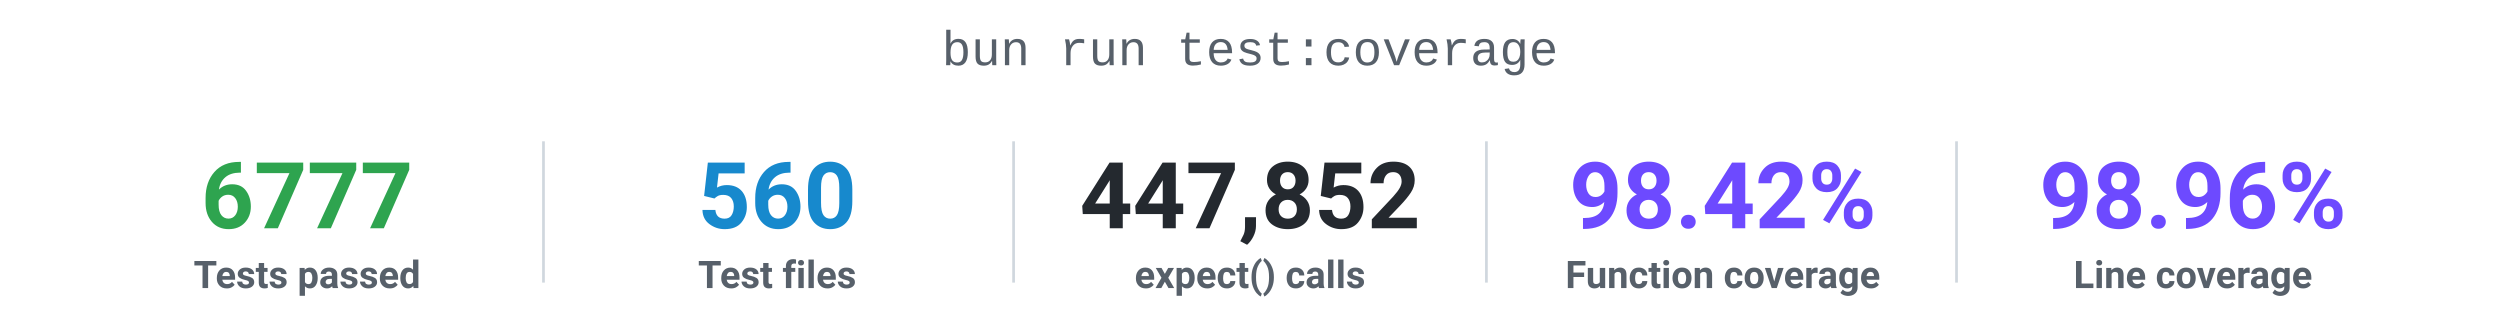
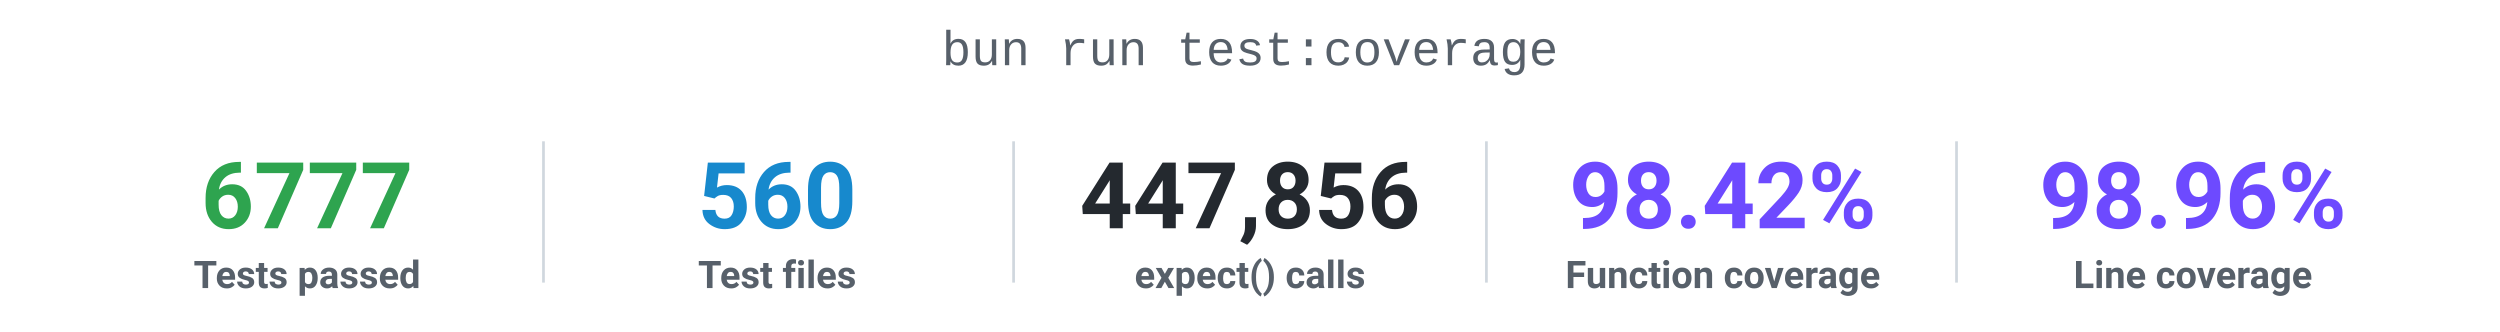
- <svg xmlns="http://www.w3.org/2000/svg" viewBox="0 0 920 122" width="920" height="122" role="img" aria-label="bun run test:coverage — 6777 tests passed, 560 test files, 447,852 expect() calls, 98.42% function coverage, 98.96% line coverage">
+ <svg xmlns="http://www.w3.org/2000/svg" viewBox="0 0 920 122" width="920" height="122" role="img" aria-label="bun run test:coverage — 6777 tests passed, 560 test files, 447,856 expect() calls, 98.42% function coverage, 98.96% line coverage">
  <style>
    .cmd { font-family: ui-monospace, SFMono-Regular, 'SF Mono', Menlo, Consolas, 'Liberation Mono', monospace; font-weight: 500; font-size: 18px; }
    .val { font-family: system-ui, -apple-system, BlinkMacSystemFont, 'Segoe UI', Roboto, sans-serif; font-weight: 700; font-size: 34px; }
    .lbl { font-family: system-ui, -apple-system, BlinkMacSystemFont, 'Segoe UI', Roboto, sans-serif; font-weight: 600; font-size: 14px; }
  </style>
  <text x="460" y="24" text-anchor="middle" class="cmd" fill="#57606a">bun run test:coverage</text>
  <line x1="200" y1="52" x2="200" y2="104" stroke="#d0d7de" stroke-width="1" />
  <line x1="373" y1="52" x2="373" y2="104" stroke="#d0d7de" stroke-width="1" />
  <line x1="547" y1="52" x2="547" y2="104" stroke="#d0d7de" stroke-width="1" />
  <line x1="720" y1="52" x2="720" y2="104" stroke="#d0d7de" stroke-width="1" />
  <text x="113" y="84" text-anchor="middle" class="val" fill="#2ea44f">6777</text>
  <text x="113" y="106" text-anchor="middle" class="lbl" fill="#57606a">Tests passed</text>
  <text x="286" y="84" text-anchor="middle" class="val" fill="#1789cd">560</text>
  <text x="286" y="106" text-anchor="middle" class="lbl" fill="#57606a">Test files</text>
-   <text x="460" y="84" text-anchor="middle" class="val" fill="#24292f">447,852</text>
+   <text x="460" y="84" text-anchor="middle" class="val" fill="#24292f">447,856</text>
  <text x="460" y="106" text-anchor="middle" class="lbl" fill="#57606a">expect() calls</text>
  <text x="634" y="84" text-anchor="middle" class="val" fill="#6d4aff">98.42%</text>
  <text x="634" y="106" text-anchor="middle" class="lbl" fill="#57606a">Function coverage</text>
  <text x="807" y="84" text-anchor="middle" class="val" fill="#6d4aff">98.96%</text>
  <text x="807" y="106" text-anchor="middle" class="lbl" fill="#57606a">Line coverage</text>
</svg>
